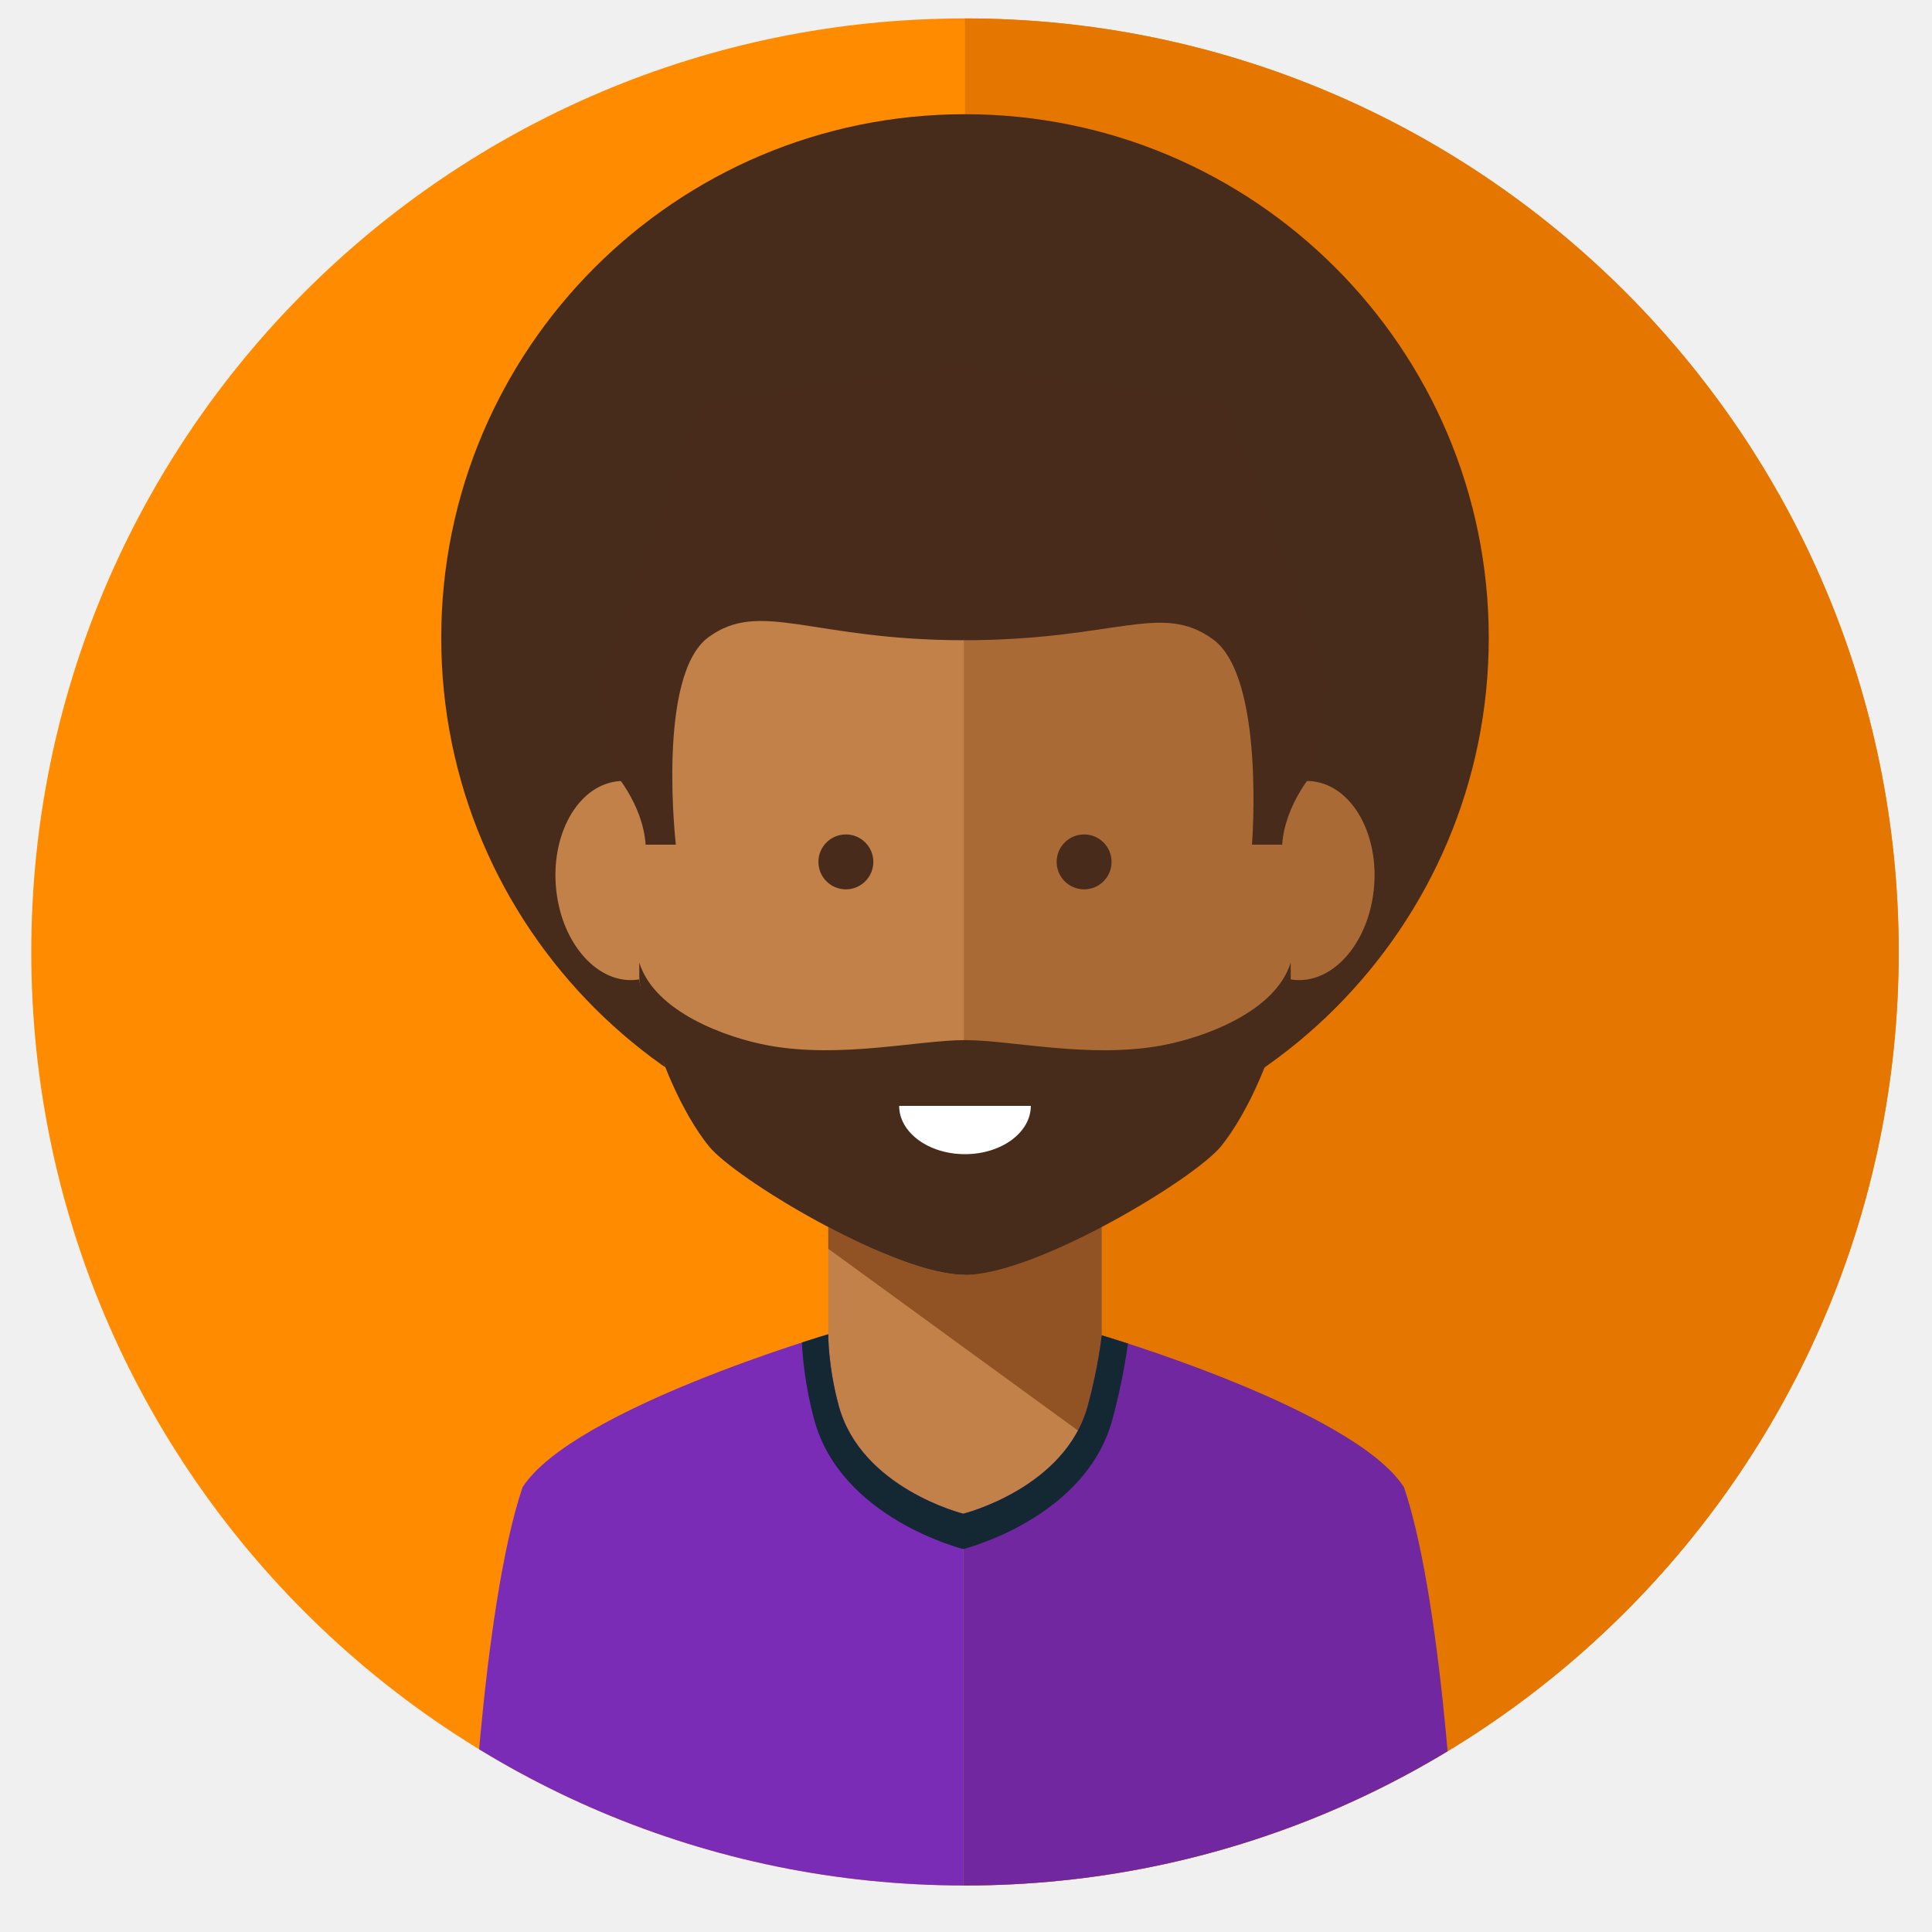
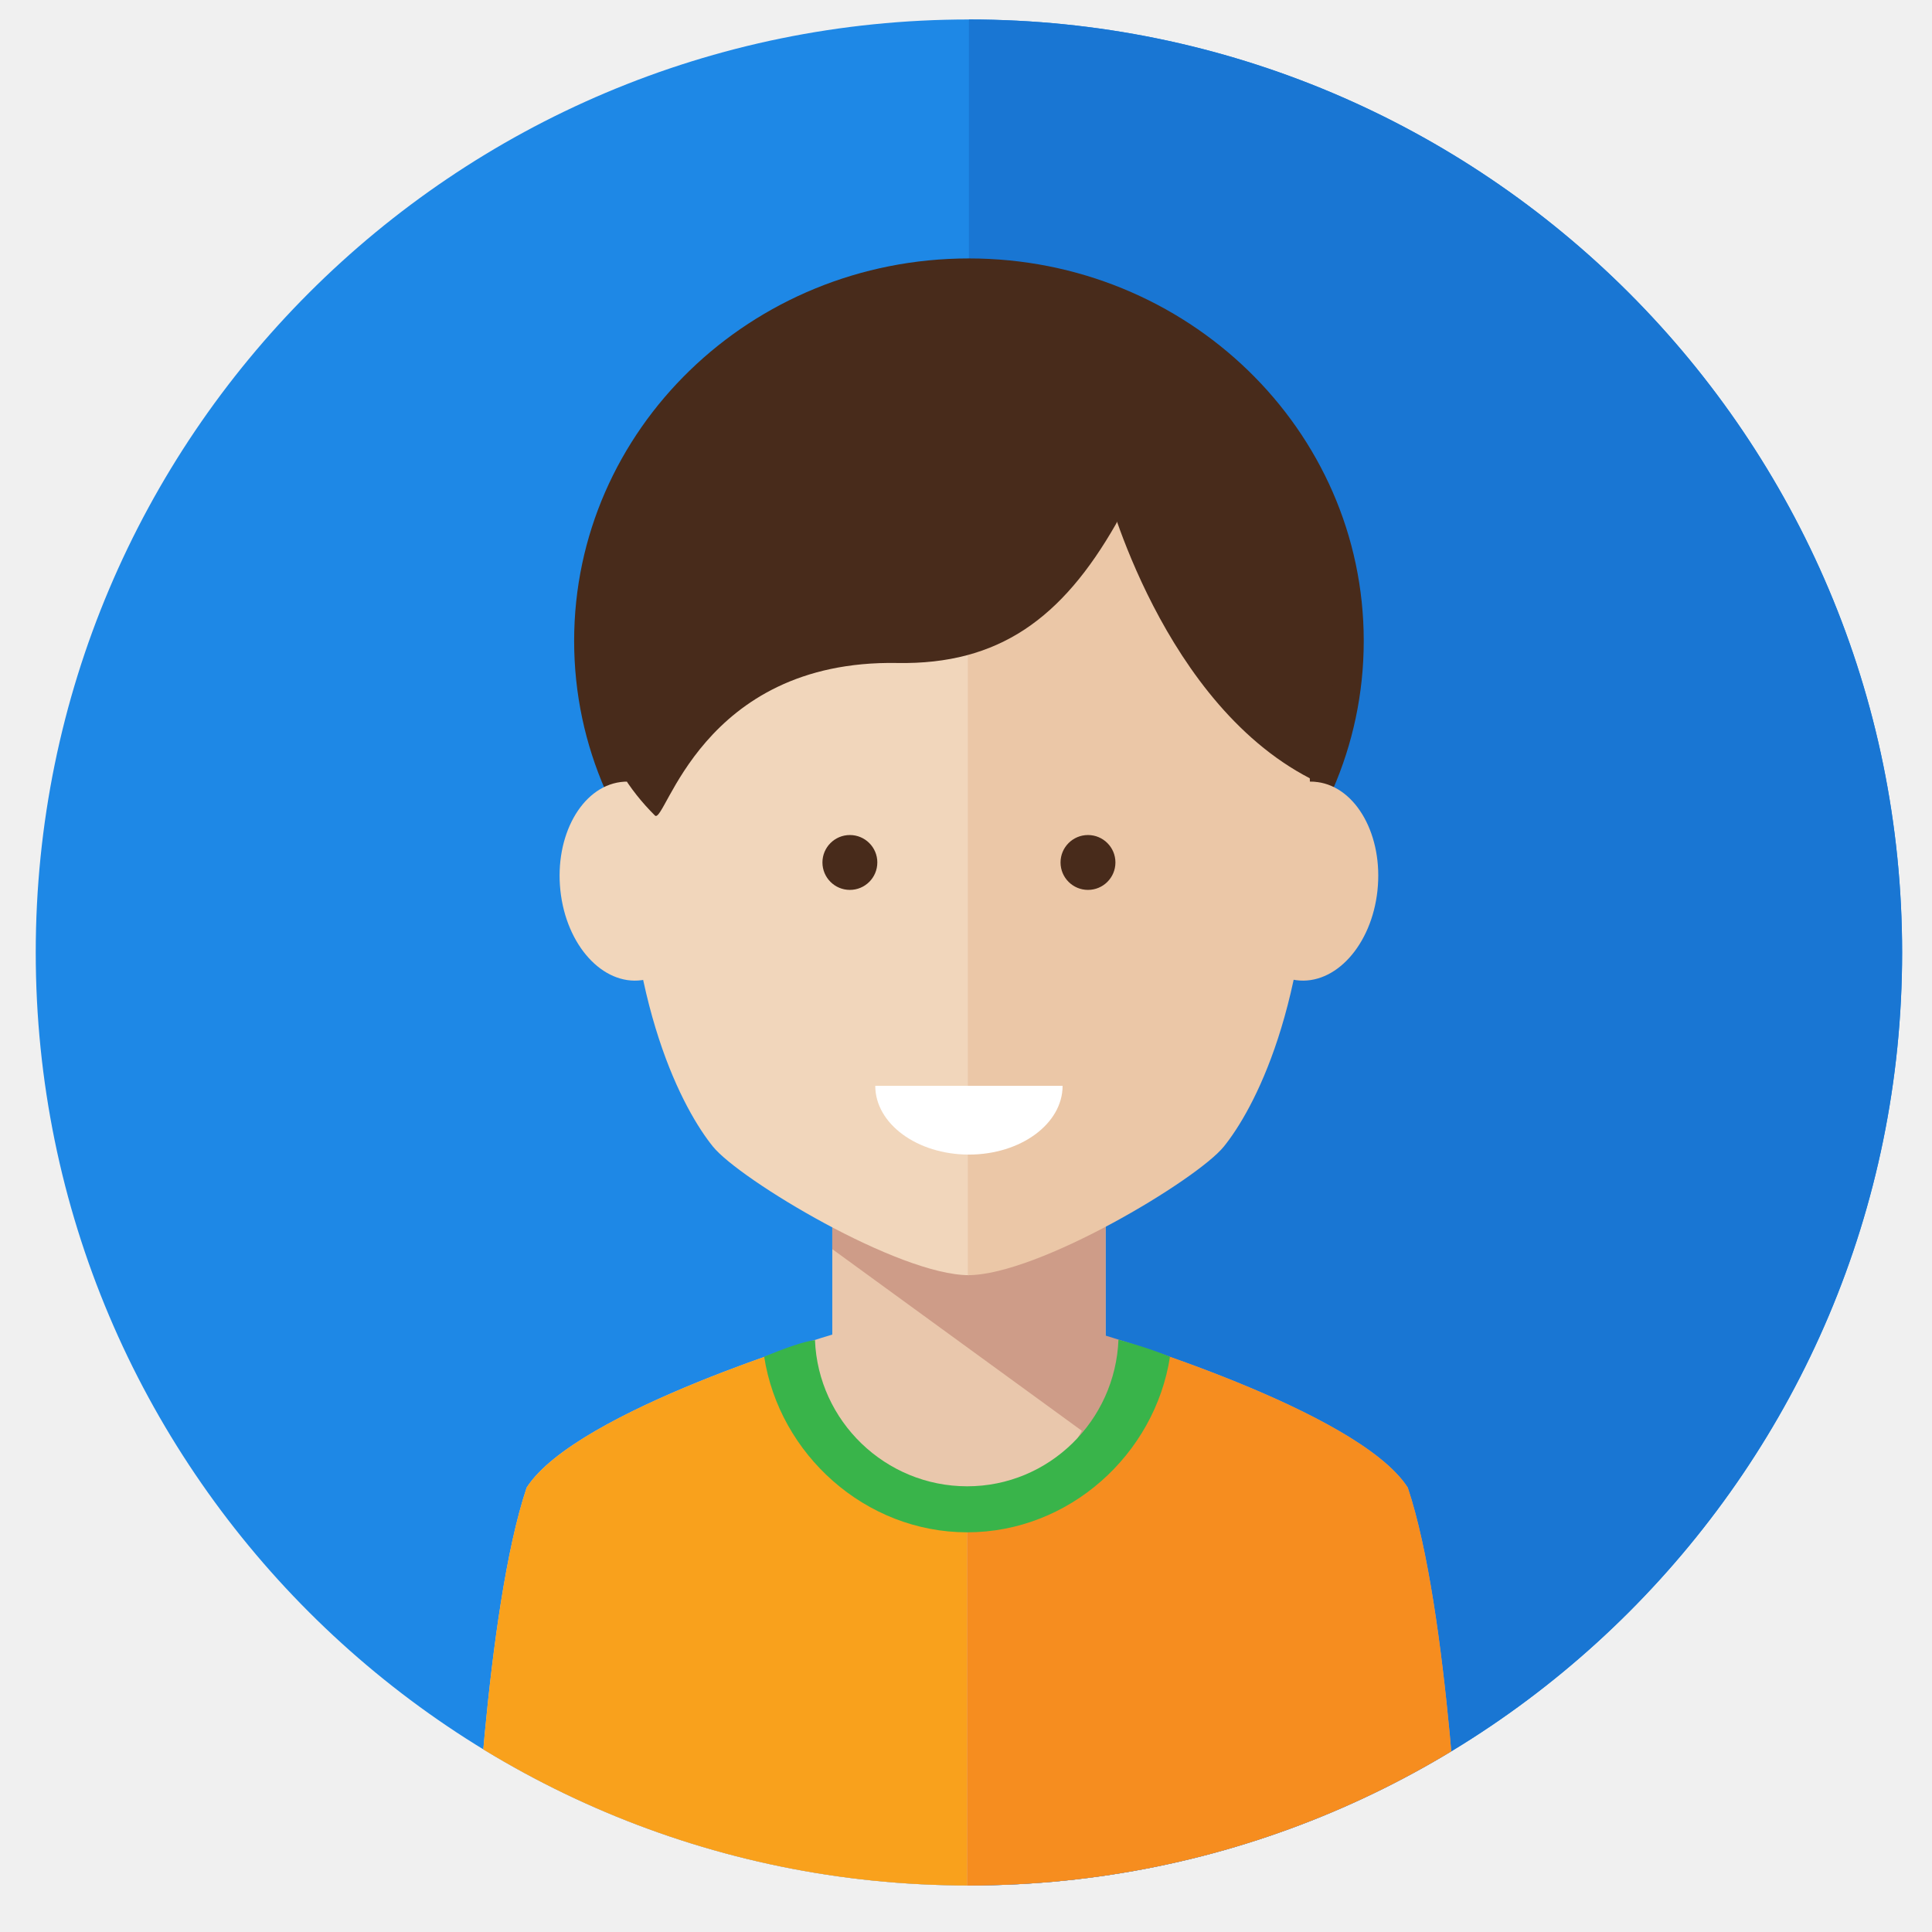
- <svg xmlns="http://www.w3.org/2000/svg" xmlns:xlink="http://www.w3.org/1999/xlink" width="255" height="255" viewBox="0 0 255 255">
+ <svg xmlns="http://www.w3.org/2000/svg" xmlns:xlink="http://www.w3.org/1999/xlink" width="253" height="253" viewBox="0 0 253 253">
  <defs>
-     <path id="a" d="M247.604 124.31c0-68.05-55.174-123.214-123.238-123.214C56.306 1.096 1.13 56.26 1.13 124.31c0 68.05 55.175 123.215 123.236 123.215 68.064 0 123.238-55.166 123.238-123.215" />
+     <path id="a" d="M245.035 122.847c0-67.478-54.712-122.18-122.203-122.18C55.342.668.632 55.37.632 122.848c0 67.477 54.71 122.18 122.2 122.18 67.49 0 122.203-54.703 122.203-122.18" />
  </defs>
  <g fill="none" fill-rule="evenodd">
-     <path d="M250.606 125.646c0-68.05-55.176-123.214-123.24-123.214C59.307 2.432 4.13 57.596 4.13 125.646S59.305 248.86 127.368 248.86c68.062 0 123.238-55.164 123.238-123.214" fill="#FF8B00" />
-     <path d="M250.606 125.646c0-68.05-55.176-123.214-123.24-123.214V248.86c68.064 0 123.24-55.164 123.24-123.214" fill="#E57700" />
-     <g transform="translate(3 1.335)">
+     <path d="M249.088 124.73c0-67.478-54.713-122.18-122.203-122.18C59.393 2.55 4.68 57.253 4.68 124.73c0 67.477 54.713 122.178 122.205 122.178 67.49 0 122.203-54.7 122.203-122.178" fill="#1E88E6" />
+     <path d="M249.088 124.73c0-67.478-54.713-122.18-122.203-122.18V246.91c67.49 0 122.203-54.7 122.203-122.178" fill="#1976D3" />
+     <g transform="translate(4.052 1.88)">
      <mask id="b" fill="#fff">
        <use xlink:href="#a" />
      </mask>
-       <path d="M142.414 196.493l-18.275 51.25-17.818-51.25v-39.567h36.092v39.567" fill="#C18148" mask="url(#b)" />
-       <path d="M142.414 189.763l-36.092-26.274v-6.564h36.092v32.837" fill="#915324" mask="url(#b)" />
-       <path d="M124.14 247.742v-49.285s-13.466-3.335-16.432-14.238c-1.427-5.24-1.386-9.45-1.386-9.45s-33.79 9.944-40.362 20.21c-5.468 16.277-6.968 52.762-6.968 52.762h65.147" fill="#7A2CB7" mask="url(#b)" />
-       <path d="M124.14 247.742v-49.285s13.462-3.335 16.432-14.238c1.426-5.24 1.842-9.31 1.842-9.31s33.333 9.804 39.905 20.07c5.468 16.277 6.97 52.762 6.97 52.762h-65.15" fill="#7027A0" mask="url(#b)" />
-       <path d="M102.843 175.86c.08 1.804.396 5.682 1.632 10.218 3.55 13.05 19.664 17.043 19.664 17.043s16.11-3.993 19.667-17.042c1.232-4.535 1.83-8.327 2.07-10.084-2.144-.697-3.463-1.085-3.463-1.085s-.416 4.07-1.842 9.31c-2.97 10.902-16.433 14.237-16.433 14.237s-13.466-3.335-16.432-14.238c-1.427-5.24-1.386-9.45-1.386-9.45s-1.324.392-3.48 1.09" fill="#142833" mask="url(#b)" />
-       <path d="M193.498 82.856c0-38.174-30.953-69.117-69.13-69.117-38.18 0-69.13 30.942-69.13 69.116 0 38.17 30.95 69.114 69.13 69.114 38.177 0 69.13-30.943 69.13-69.114" fill="#472B1B" mask="url(#b)" />
-       <path d="M124.367 50.47c-17.523 0-45.235 9.65-45.235 54.877 0 26.11 7.605 39.87 11.434 44.605 3.526 4.352 24.51 16.977 33.8 16.977V50.47" fill="#C18148" mask="url(#b)" />
-       <path d="M70.414 116.13c-.773-7.226 2.782-13.64 7.936-14.325 5.16-.684 9.964 4.62 10.737 11.844.774 7.223-2.782 13.633-7.937 14.32-5.157.686-9.962-4.616-10.736-11.84" fill="#C18148" mask="url(#b)" />
-       <path d="M124.225 50.47c17.523 0 45.235 9.65 45.235 54.877 0 26.11-7.605 39.87-11.435 44.605-3.522 4.352-24.508 16.977-33.8 16.977V50.47" fill="#AA6A35" mask="url(#b)" />
-       <path d="M178.32 116.13c.773-7.226-2.782-13.64-7.935-14.325-5.16-.684-9.964 4.62-10.738 11.844-.773 7.223 2.782 13.633 7.938 14.32 5.157.686 9.962-4.616 10.735-11.84" fill="#AA6A35" mask="url(#b)" />
-       <path d="M98.505 136.67c-5.603-1.012-15.132-4.44-17.126-10.962v1.638c.01.246.008.49.015.736.447 2.067.358 4.104.885 5.88.623 2.103 1.876 3.89 2.557 5.6 2.024 5.085 4.182 8.48 5.73 10.39 3.41 4.213 23.18 16.175 32.872 16.937.328.017.638.03.927.033v-30.977c-6.107 0-16.346 2.446-25.862.725M158.168 149.952c1.547-1.91 3.706-5.307 5.732-10.39.725-1.82 1.867-3.803 2.524-6.066.488-1.685 1.337-3.624.932-5.486v-2.302c-1.993 6.523-11.524 9.95-17.127 10.963-9.516 1.722-19.756-.724-25.863-.724v30.983c9.294 0 30.278-12.625 33.8-16.978" fill="#472B1B" mask="url(#b)" />
-       <path d="M124.367 151.002c4.8 0 8.69-2.856 8.69-6.378h-17.38c0 3.522 3.89 6.378 8.69 6.378" fill="#FFF" mask="url(#b)" />
-       <path d="M143.714 112.424c0 2-1.622 3.624-3.624 3.624-2.003 0-3.625-1.624-3.625-3.624s1.622-3.624 3.625-3.624c2.002 0 3.624 1.623 3.624 3.624M112.27 112.424c0 2-1.625 3.624-3.626 3.624-2.002 0-3.624-1.624-3.624-3.624s1.622-3.624 3.624-3.624c2 0 3.625 1.623 3.625 3.624M170.582 100.367s-3.987 4.35-4.35 9.785h-3.987s1.755-22.034-5.112-27.076c-6.868-5.043-12.83.09-32.908.09l-2.9-36.616 37.658 5.436 13.41 36.603-1.81 11.777" fill="#482B1B" mask="url(#b)" />
-       <path d="M77.866 100.367s3.987 4.35 4.35 9.785h3.987s-2.565-22.338 4.302-27.38c6.868-5.043 13.64.394 33.72.394V46.55l-34.76 5.436-13.41 36.603 1.81 11.777" fill="#482B1B" mask="url(#b)" />
+       <path d="M140.727 194.424l-18.12 50.82-17.67-50.82V155.19h35.79v39.234" fill="#E9C7AC" mask="url(#b)" />
+       <path d="M140.727 187.748l-35.79-26.053v-6.506h35.79v32.558" fill="#CE9C88" mask="url(#b)" />
+       <path d="M122.606 245.243v-48.87s-13.352-3.31-16.294-14.12c-1.414-5.198-1.374-9.368-1.374-9.368s-33.504 9.858-40.023 20.04c-5.42 16.14-6.91 52.318-6.91 52.318h64.6" fill="#E9C7AC" mask="url(#b)" />
+       <path d="M122.606 245.243v-48.87s13.35-3.31 16.295-14.12c1.414-5.198 1.374-9.368 1.374-9.368s33.505 9.858 40.023 20.04c5.423 16.14 6.91 52.318 6.91 52.318h-64.6" fill="#CE9C88" mask="url(#b)" />
+       <path d="M122.606 245.243v-48.87s-20.73-3.433-23.208-21.72c-9.802 3.283-29.63 10.69-34.483 18.27-5.42 16.142-6.91 52.32-6.91 52.32h64.6" fill="#F9A11C" mask="url(#b)" />
+       <path d="M122.606 245.243v-48.87s20.13-2.24 23.874-21.497c10.008 3.39 29.07 10.633 33.817 18.048 5.423 16.14 6.91 52.32 6.91 52.32h-64.6" fill="#F68D1F" mask="url(#b)" />
+       <path d="M174.533 82.05c0-27.662-23.15-50.088-51.7-50.088-28.553 0-51.7 22.426-51.7 50.087 0 27.66 23.147 50.086 51.7 50.086 28.55 0 51.7-22.425 51.7-50.087" fill="#482B1B" mask="url(#b)" />
+       <path d="M122.833 49.628c-17.376 0-44.856 9.57-44.856 54.415 0 25.892 7.54 39.538 11.337 44.23 3.497 4.317 24.303 16.834 33.52 16.834V49.627" fill="#F1D6BB" mask="url(#b)" />
+       <path d="M69.333 114.736c-.767-7.165 2.76-13.525 7.87-14.204 5.114-.68 9.88 4.58 10.646 11.745.766 7.162-2.76 13.52-7.872 14.2-5.114.68-9.878-4.578-10.645-11.74" fill="#F1D6BB" mask="url(#b)" />
+       <path d="M122.69 49.628c17.377 0 44.856 9.57 44.856 54.415 0 25.892-7.54 39.538-11.34 44.23-3.492 4.317-24.3 16.834-33.515 16.834V49.627" fill="#EBC7A7" mask="url(#b)" />
+       <path d="M176.33 114.736c.77-7.165-2.758-13.525-7.867-14.204-5.115-.68-9.88 4.58-10.646 11.745-.768 7.162 2.757 13.52 7.87 14.2 5.114.68 9.878-4.578 10.644-11.74" fill="#EBC7A7" mask="url(#b)" />
+       <path d="M122.833 149.315c6.775 0 12.264-4.03 12.264-9.002h-24.53c0 4.972 5.492 9.002 12.266 9.002" fill="#FFF" mask="url(#b)" />
+       <path d="M120.304 36.725c-31.75 0-41.403 26.95-41.403 39.36-8.55 11.516-3.882 22.183 2.81 28.828 1.352 1.342 5.93-20.426 31.738-19.973 13.32.234 21.59-5.866 28.636-18.198 8.7-16.514-2.158-30.017-21.78-30.017" fill="#482B1B" mask="url(#b)" />
+       <path d="M140.727 61.672s7.418 29.18 27.736 38.86c3.616-26.23 5.752-20.705 0-34.52-5.752-13.812-27.736-24.07-27.736-24.07v19.73M142.016 111.06c0 1.986-1.608 3.594-3.594 3.594-1.985 0-3.594-1.608-3.594-3.593 0-1.983 1.61-3.592 3.594-3.592 1.986 0 3.594 1.61 3.594 3.593M110.835 111.06c0 1.986-1.608 3.594-3.594 3.594-1.984 0-3.593-1.608-3.593-3.593 0-1.983 1.61-3.592 3.594-3.592 1.987 0 3.595 1.61 3.595 3.593" fill="#482B1B" mask="url(#b)" />
+       <path d="M96.018 175.777c1.984 12.795 13.234 23.003 26.588 23.003 13.352 0 24.57-10.192 26.554-22.987-2.682-1.097-5.073-1.766-6.747-2.242-.407 10.615-9.092 19.203-19.807 19.203-10.715 0-19.526-8.534-19.934-19.148-1.56.203-3.97 1.076-6.654 2.172" fill="#39B44A" mask="url(#b)" />
    </g>
  </g>
</svg>
